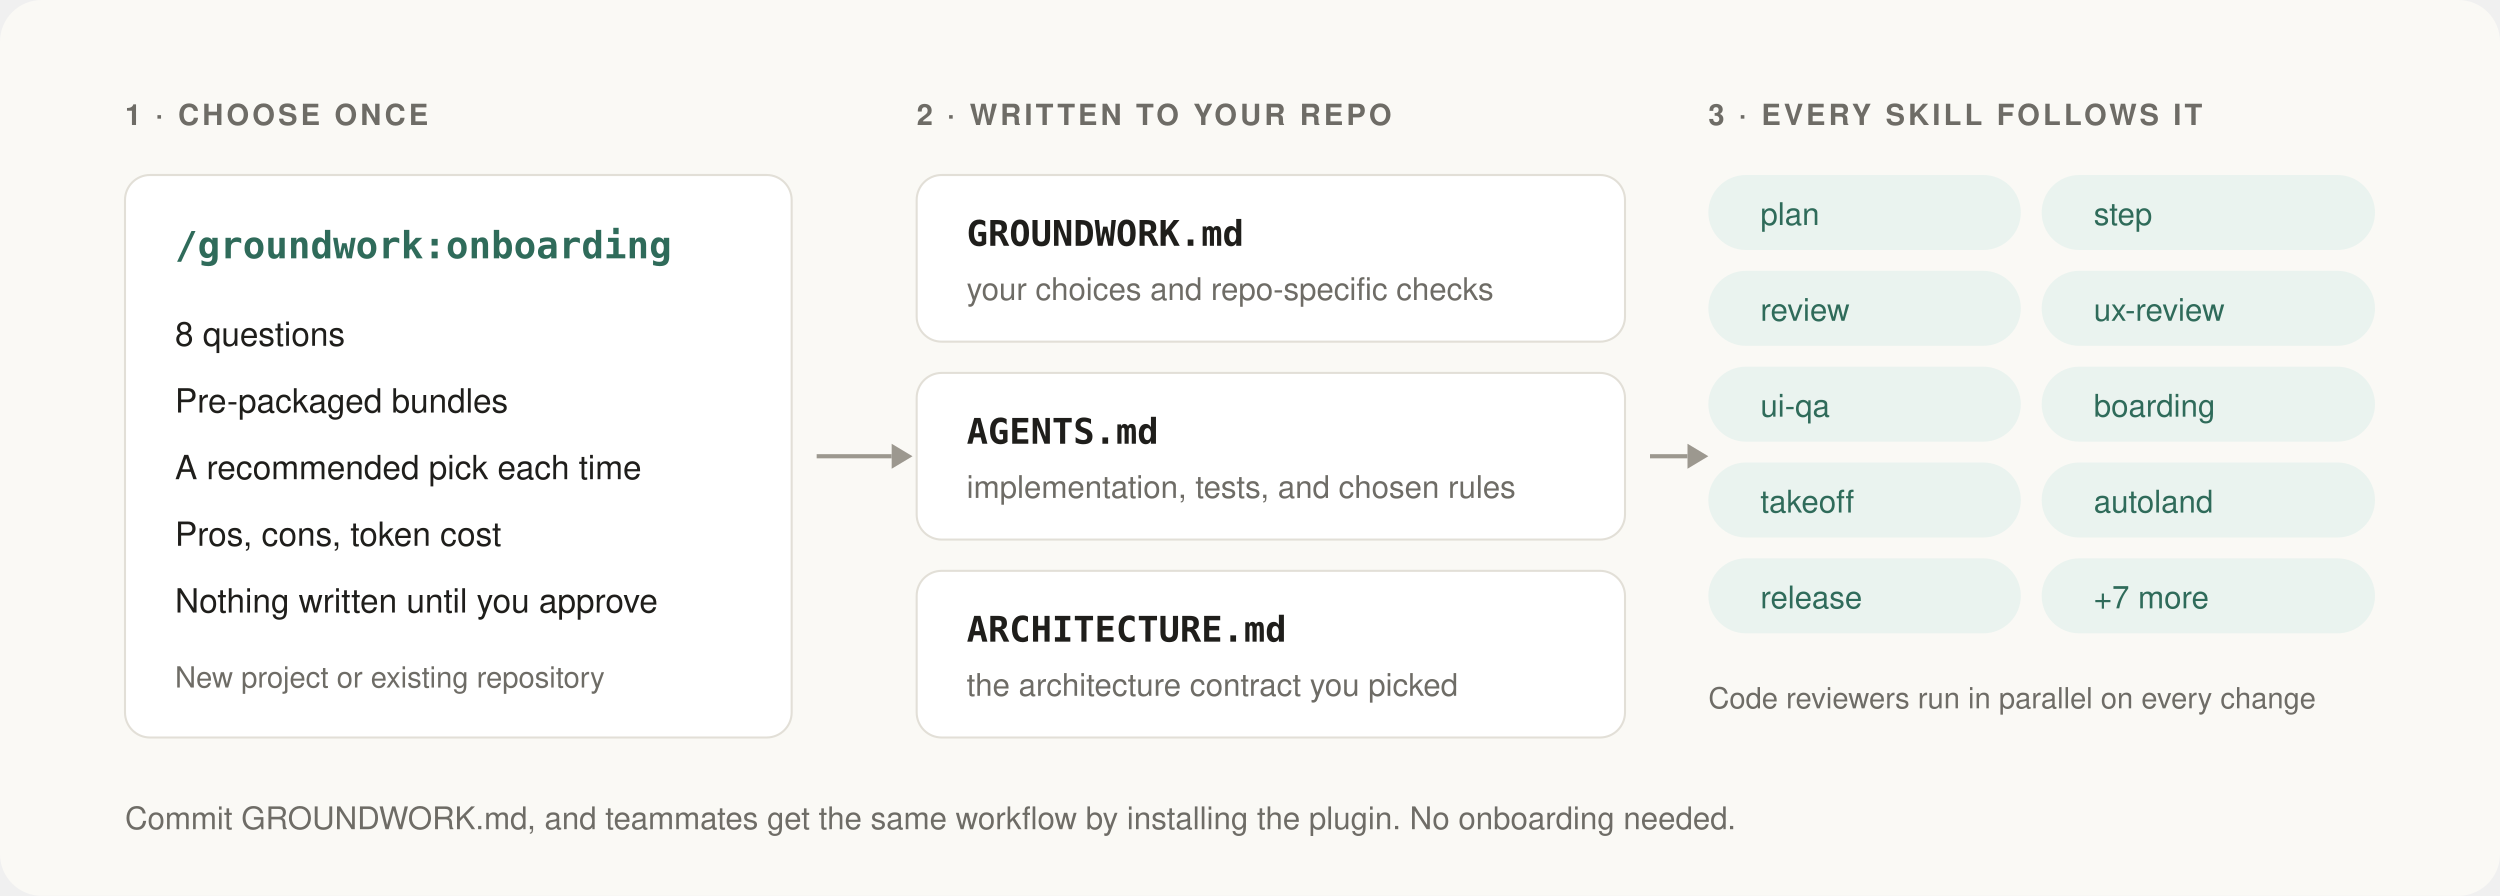
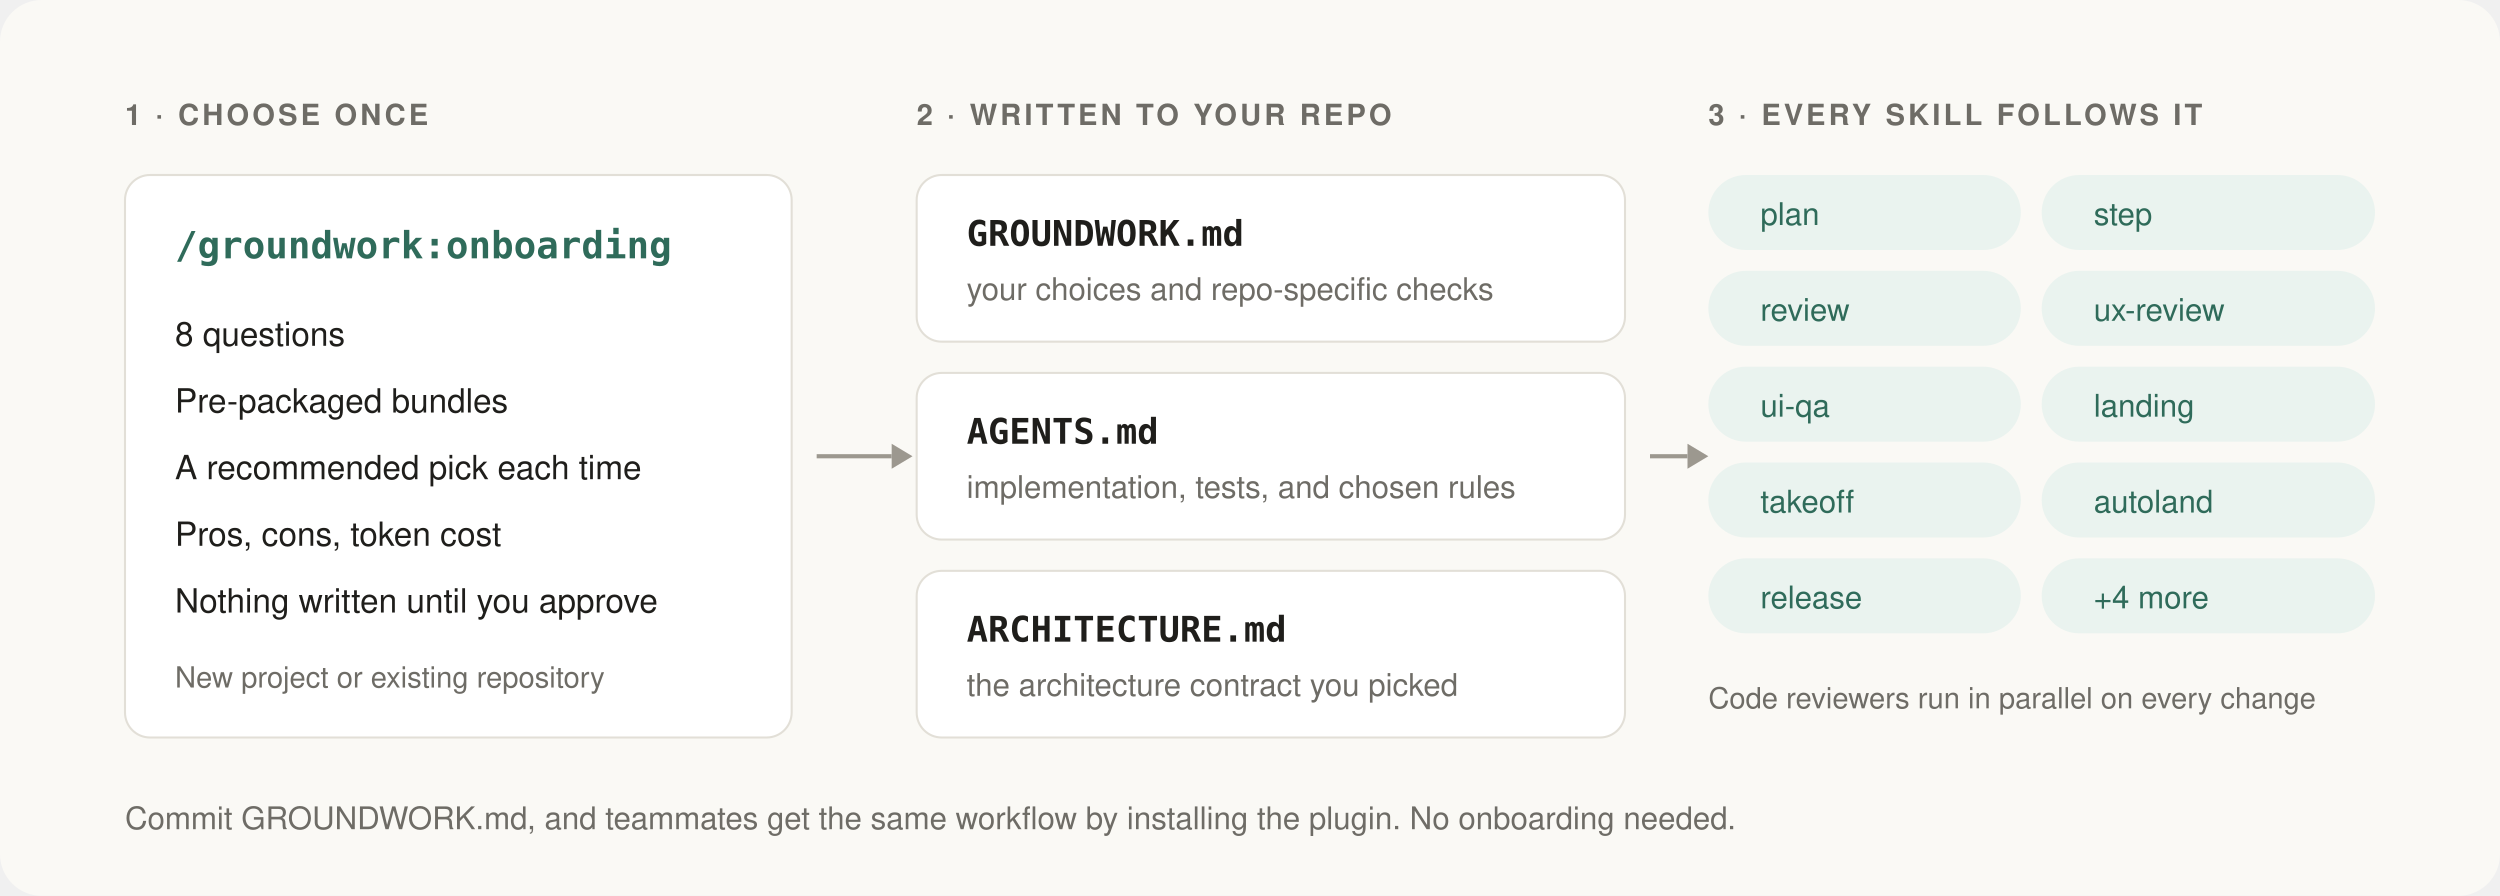
<svg xmlns="http://www.w3.org/2000/svg" width="1200" height="430" viewBox="0 0 1200 430" role="img" aria-labelledby="t d">
  <style>
    .bg{fill:#FAF9F5}.card{fill:#FFFFFF;stroke:#E2DFD7}.ink{fill:#1F1E1B}.mute{fill:#6E6C66}.acc{fill:#2F6B5A}.chip{fill:#EAF3EF}.arrow{stroke:#9C988F;fill:none}.head{fill:#9C988F}
    @media (prefers-color-scheme: dark){
      .bg{fill:#151513}.card{fill:#1F1E1B;stroke:#35332E}.ink{fill:#F3F1EB}.mute{fill:#A29F97}.acc{fill:#8CC7B3}.chip{fill:#1F2D28}.arrow{stroke:#77746C}.head{fill:#77746C}
    }
    text{font-family:-apple-system,BlinkMacSystemFont,"Segoe UI",Helvetica,Arial,sans-serif}
    .mono{font-family:ui-monospace,SFMono-Regular,Menlo,Consolas,monospace}
  </style>
  <rect class="bg" width="1200" height="430" rx="20" />
  <text class="mute" x="60" y="60" font-size="14" font-weight="600" letter-spacing="1.5">1 · CHOOSE ONCE</text>
  <text class="mute" x="440" y="60" font-size="14" font-weight="600" letter-spacing="1.5">2 · WRITTEN TO YOUR REPO</text>
  <text class="mute" x="820" y="60" font-size="14" font-weight="600" letter-spacing="1.5">3 · EVERY SKILL FOLLOWS IT</text>
  <rect class="card" x="60" y="84" width="320" height="270" rx="12" />
  <text class="acc mono" x="84" y="124" font-size="18" font-weight="600">/groundwork:onboarding</text>
  <g class="ink" font-size="16">
    <text x="84" y="166">8 questions</text>
    <text x="84" y="198">Pre-packaged bundles</text>
    <text x="84" y="230">A recommended pick each time</text>
    <text x="84" y="262">Pros, cons, token cost</text>
    <text x="84" y="294">Nothing written until you approve</text>
  </g>
  <text class="mute" x="84" y="330" font-size="14">New project or existing repository</text>
  <path class="arrow" d="M392 219h36" stroke-width="2" />
  <path class="head" d="M428 213l10 6-10 6z" />
  <g font-size="15">
    <rect class="card" x="440" y="84" width="340" height="80" rx="12" />
    <text class="ink mono" x="464" y="118" font-size="17" font-weight="600">GROUNDWORK.md</text>
    <text class="mute" x="464" y="144">your choices and repo-specific checks</text>
    <rect class="card" x="440" y="179" width="340" height="80" rx="12" />
    <text class="ink mono" x="464" y="213" font-size="17" font-weight="600">AGENTS.md</text>
    <text class="mute" x="464" y="239">implementation, tests, and chosen rules</text>
    <rect class="card" x="440" y="274" width="340" height="80" rx="12" />
    <text class="ink mono" x="464" y="308" font-size="17" font-weight="600">ARCHITECTURE.md</text>
    <text class="mute" x="464" y="334">the architecture contract you picked</text>
  </g>
  <path class="arrow" d="M792 219h18" stroke-width="2" />
  <path class="head" d="M810 213l10 6-10 6z" />
  <g class="mono" font-size="15">
    <rect class="chip" x="820" y="84" width="150" height="36" rx="18" />
    <text class="acc" x="845" y="108">plan</text>
    <rect class="chip" x="980" y="84" width="160" height="36" rx="18" />
    <text class="acc" x="1005" y="108">step</text>
    <rect class="chip" x="820" y="130" width="150" height="36" rx="18" />
    <text class="acc" x="845" y="154">review</text>
    <rect class="chip" x="980" y="130" width="160" height="36" rx="18" />
    <text class="acc" x="1005" y="154">ux-review</text>
    <rect class="chip" x="820" y="176" width="150" height="36" rx="18" />
    <text class="acc" x="845" y="200">ui-qa</text>
    <rect class="chip" x="980" y="176" width="160" height="36" rx="18" />
-     <text class="acc" x="1005" y="200">boarding</text>
+     <text class="acc" x="1005" y="200">landing</text>
    <rect class="chip" x="820" y="222" width="150" height="36" rx="18" />
    <text class="acc" x="845" y="246">takeoff</text>
    <rect class="chip" x="980" y="222" width="160" height="36" rx="18" />
    <text class="acc" x="1005" y="246">autoland</text>
    <rect class="chip" x="820" y="268" width="150" height="36" rx="18" />
    <text class="acc" x="845" y="292">release</text>
    <rect class="chip" x="980" y="268" width="160" height="36" rx="18" />
-     <text class="acc" x="1005" y="292">+7 more</text>
+     <text class="acc" x="1005" y="292">+4 more</text>
  </g>
  <text class="mute" x="820" y="340" font-size="14">Code reviewers run in parallel on every change</text>
  <text class="mute" x="60" y="398" font-size="15">Commit GROUNDWORK.md, and teammates get the same workflow by installing the plugin. No onboarding needed.</text>
</svg>
